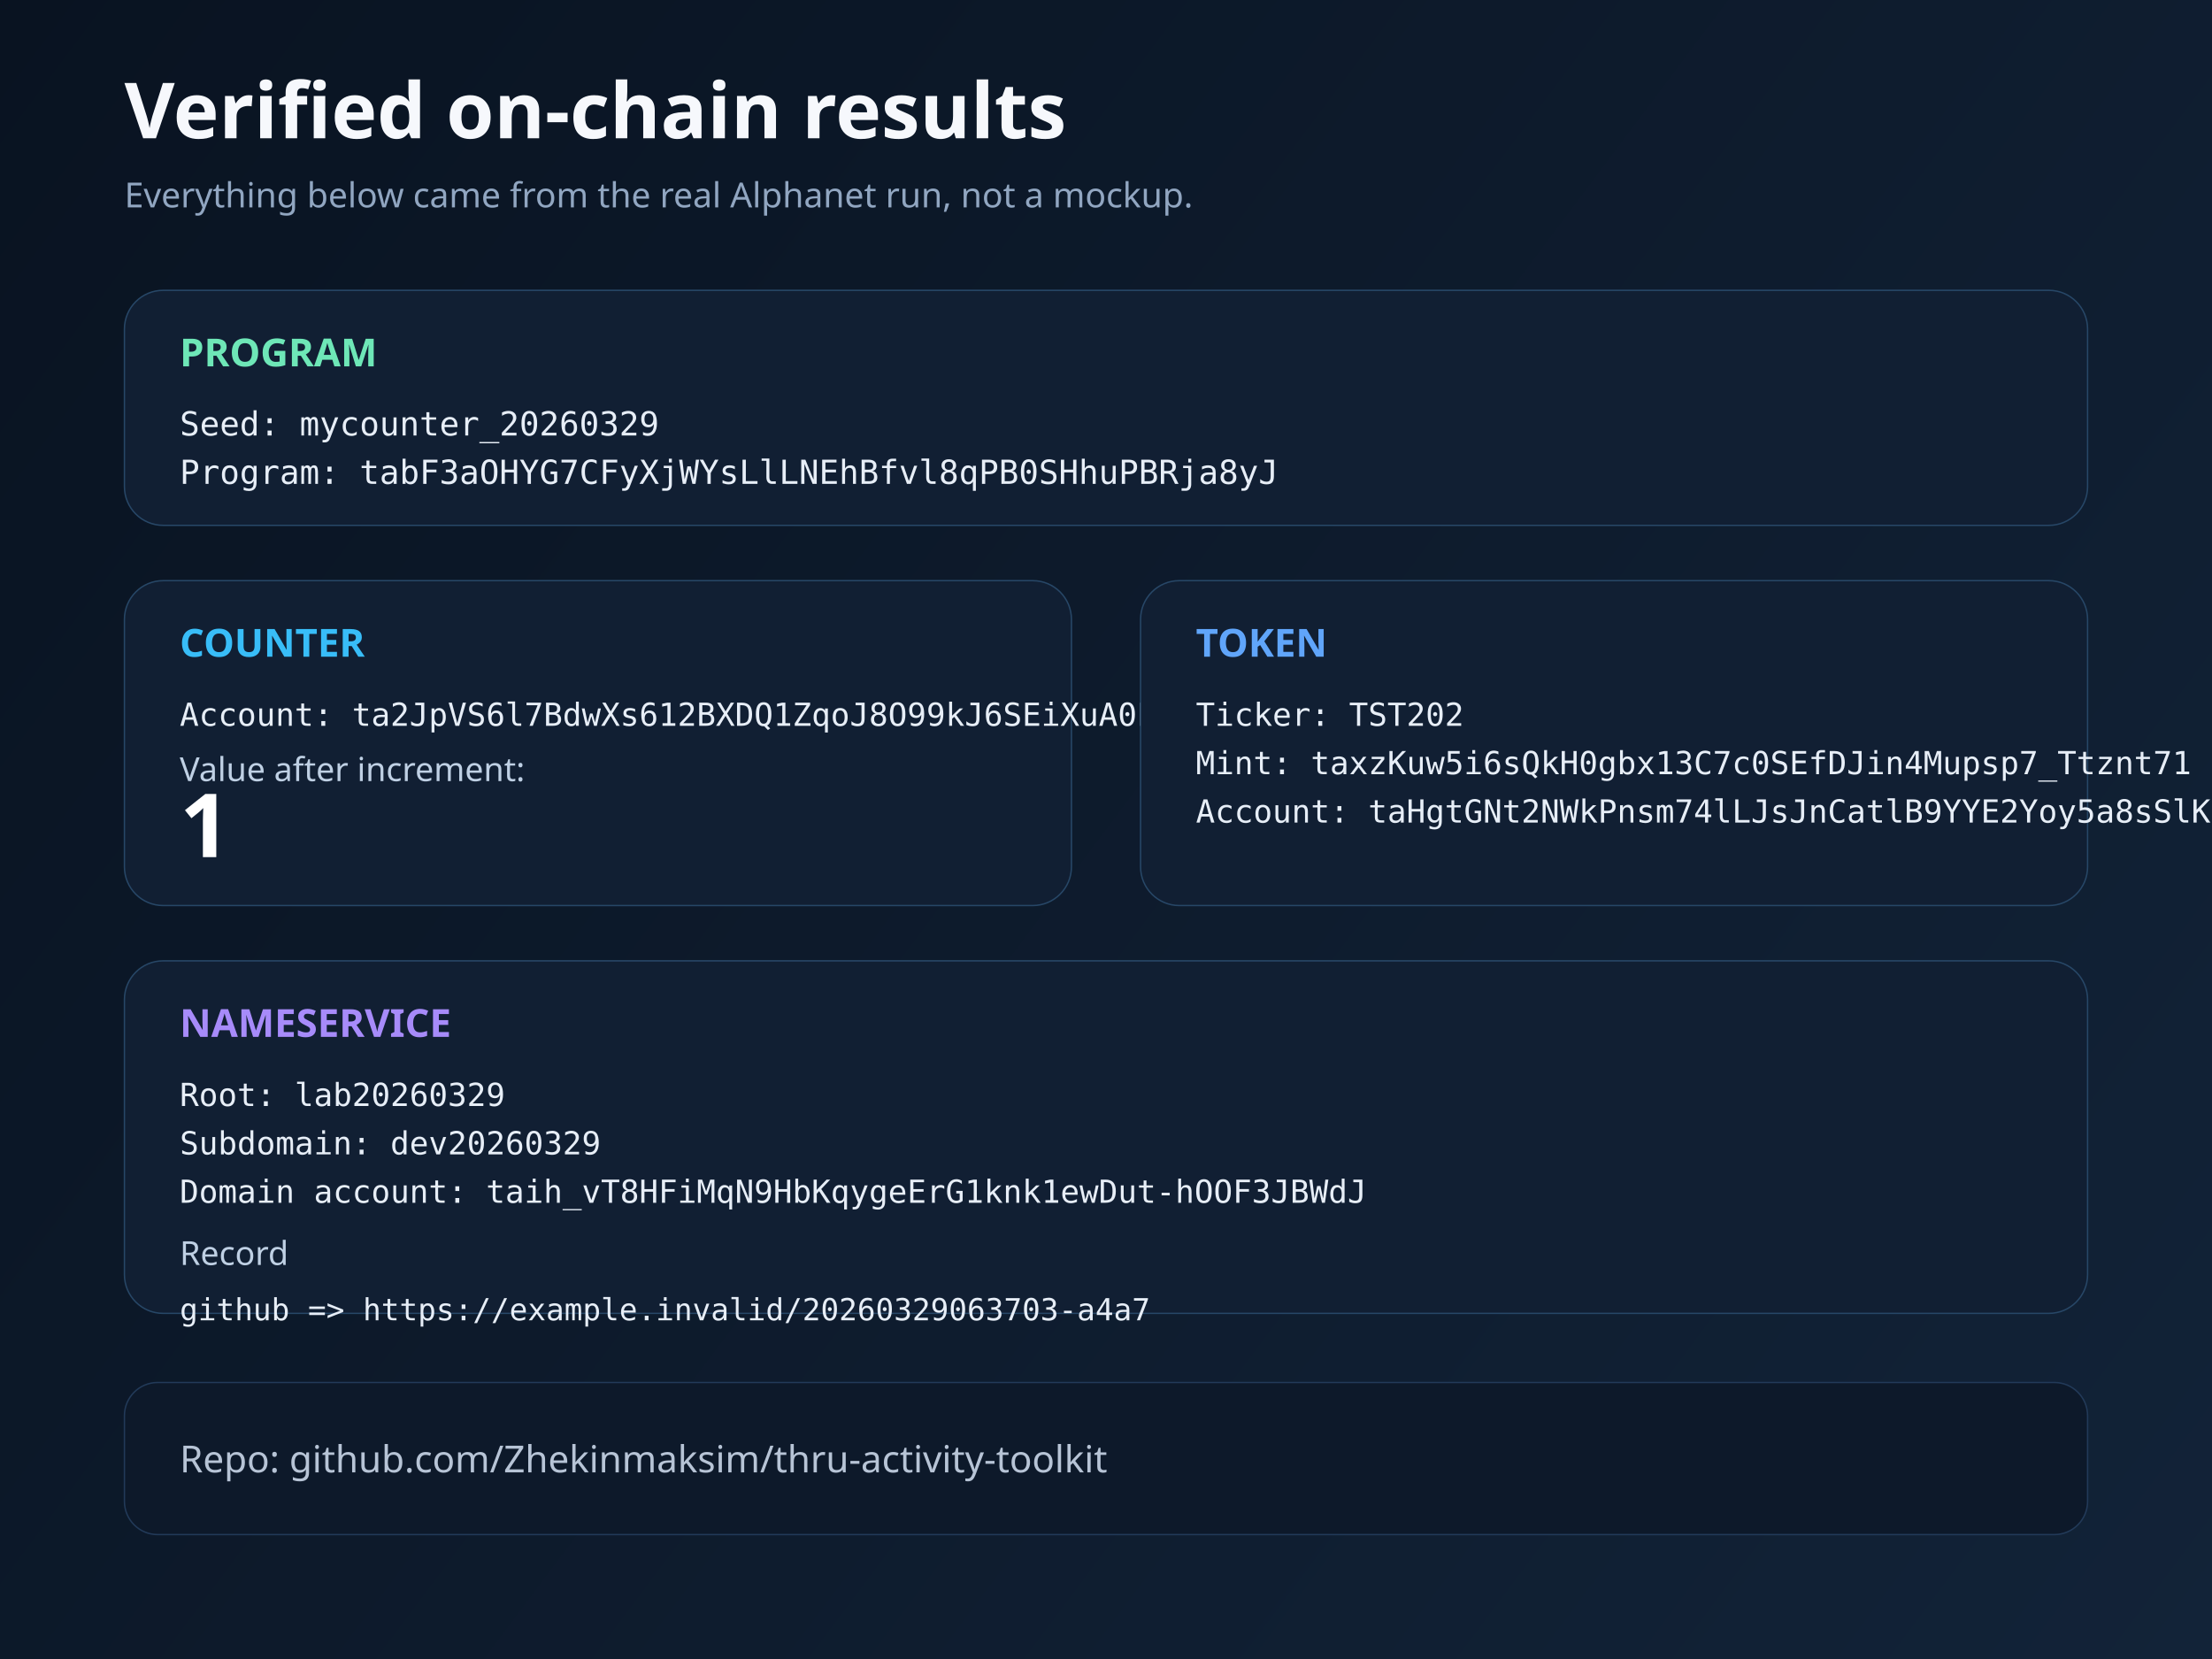
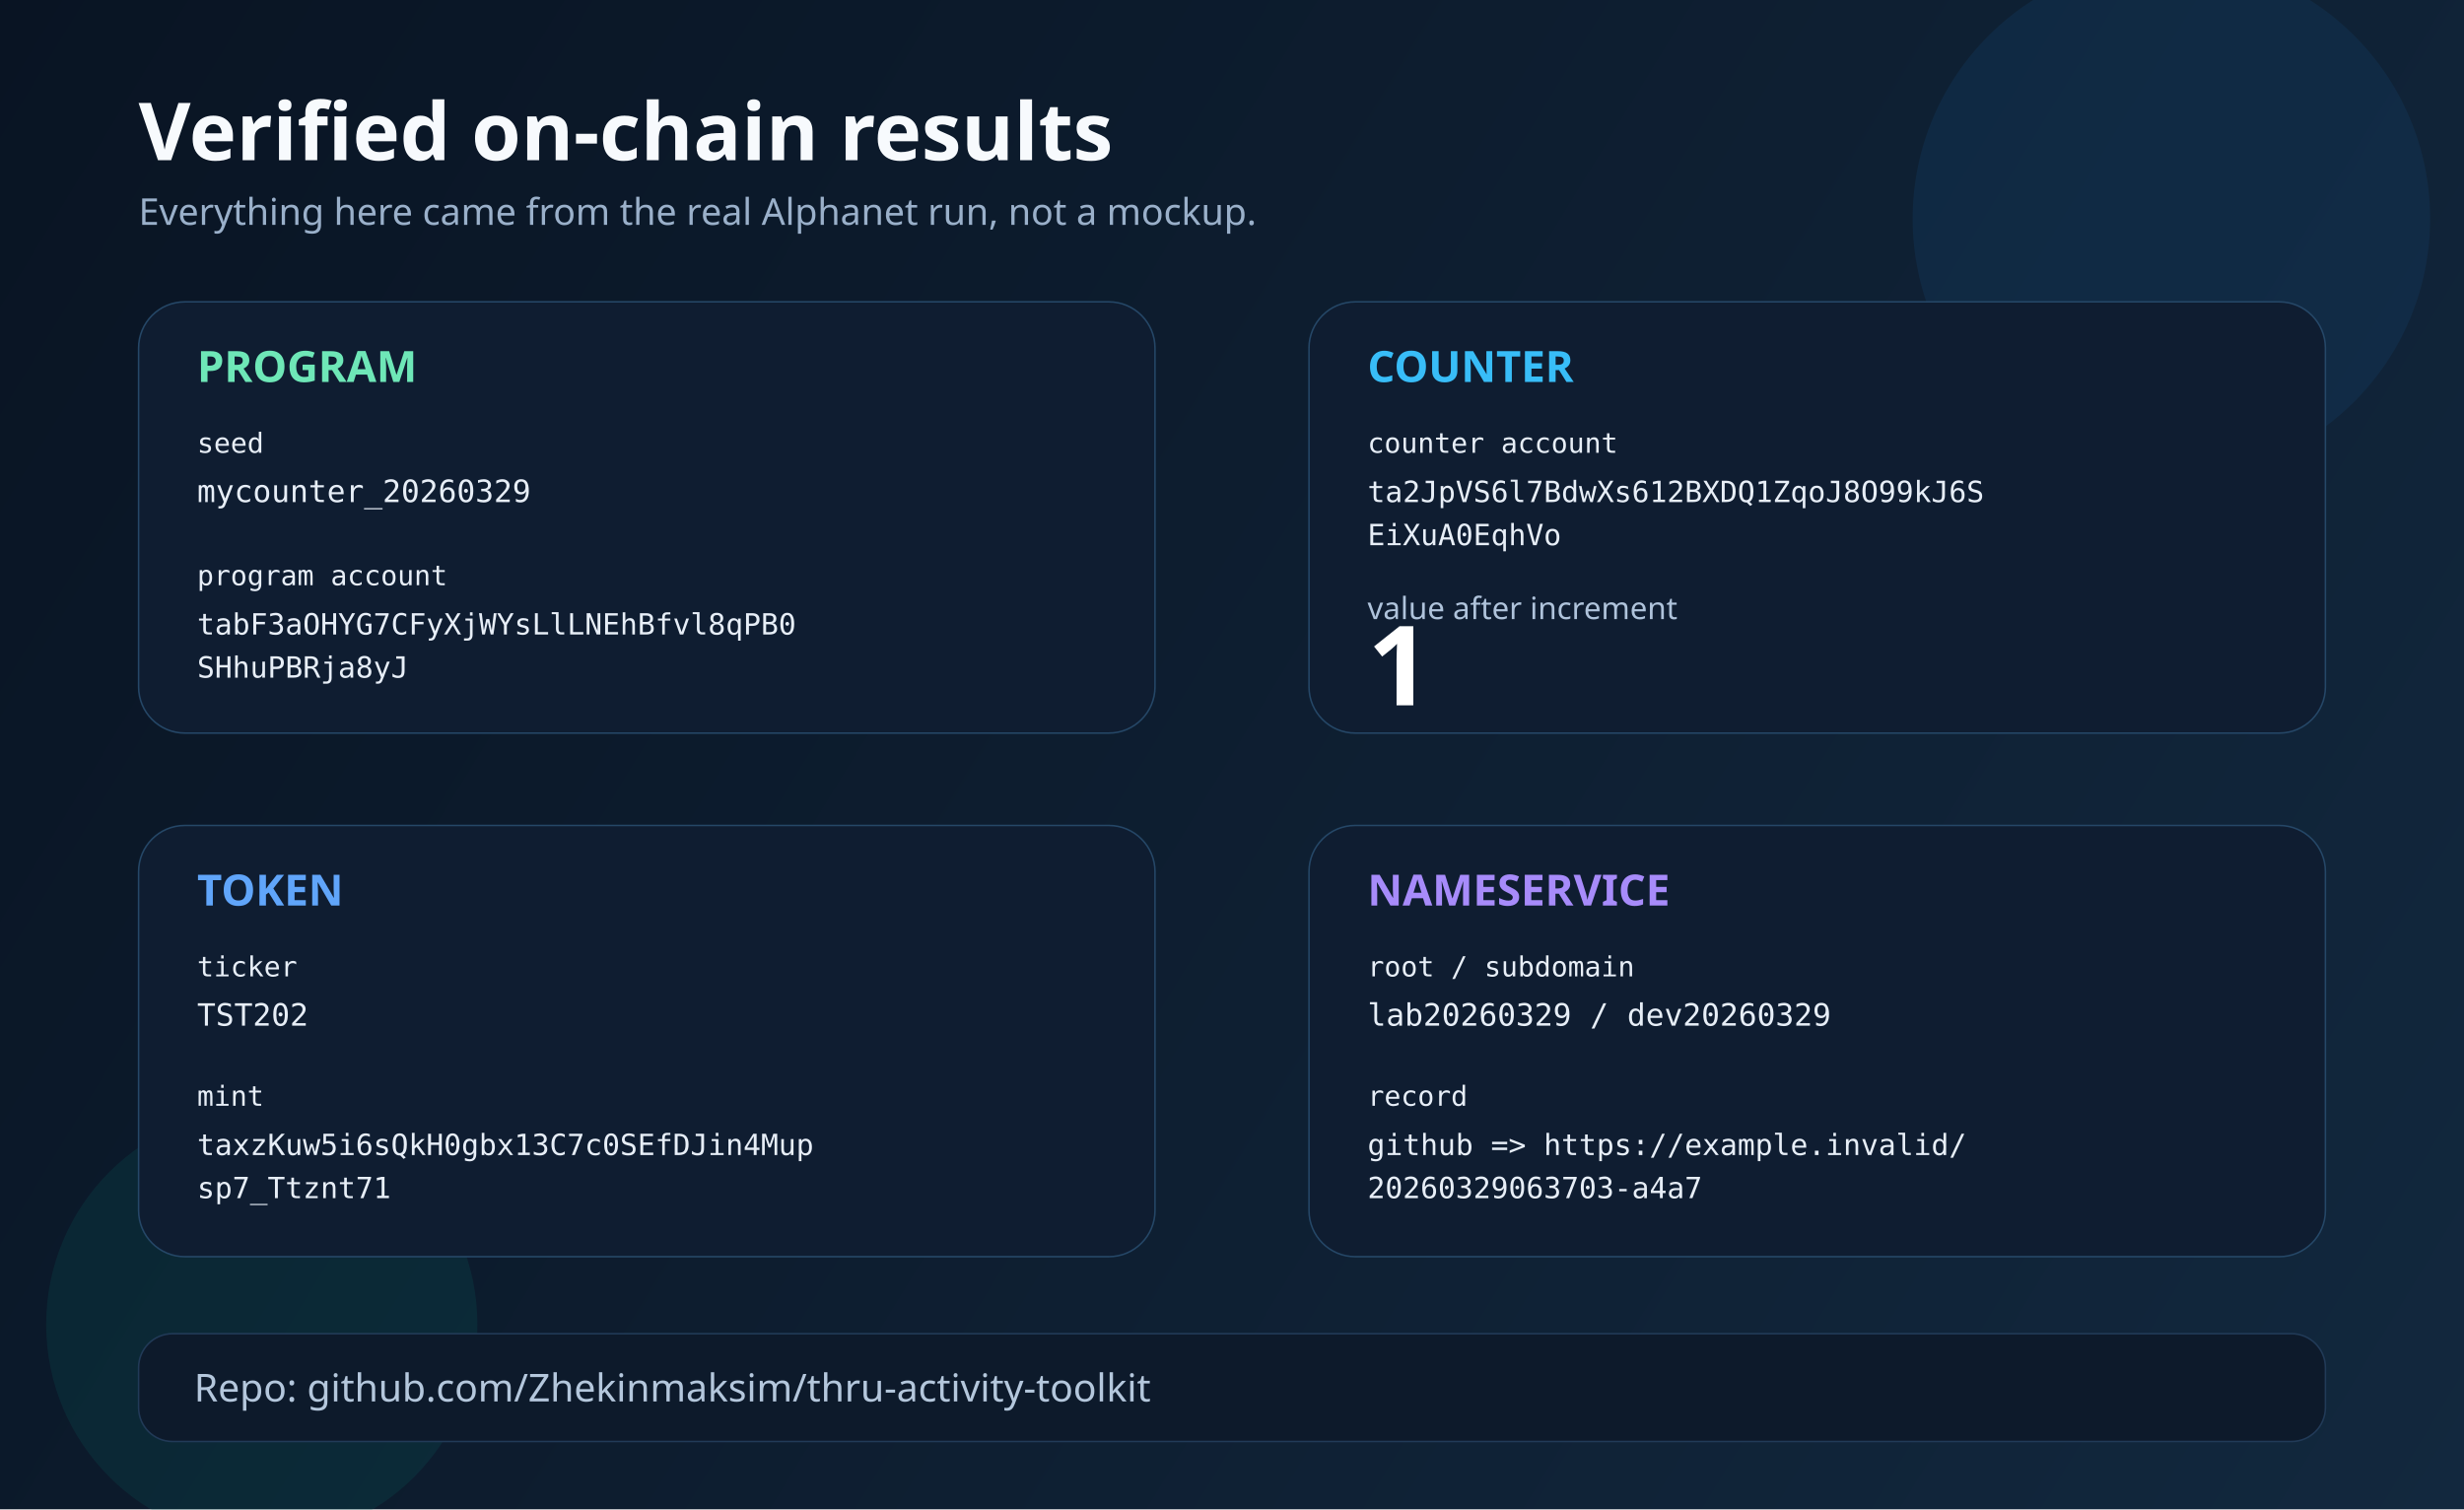
- <svg xmlns="http://www.w3.org/2000/svg" width="1600" height="1200" viewBox="0 0 1600 1200" fill="none">
+ <svg xmlns="http://www.w3.org/2000/svg" width="1600" height="980" viewBox="0 0 1600 980" fill="none">
  <defs>
-     <linearGradient id="bg" x1="0" y1="0" x2="1600" y2="1200" gradientUnits="userSpaceOnUse">
-       <stop stop-color="#091321" />
-       <stop offset="1" stop-color="#122338" />
+     <linearGradient id="bg" x1="0" y1="0" x2="1600" y2="980" gradientUnits="userSpaceOnUse">
+       <stop stop-color="#091423" />
+       <stop offset="1" stop-color="#12283E" />
    </linearGradient>
  </defs>
-   <rect width="1600" height="1200" fill="url(#bg)" />
-   <text x="90" y="100" fill="#F6F8FC" font-family="Avenir Next, Segoe UI, sans-serif" font-size="56" font-weight="700">Verified on-chain results</text>
-   <text x="90" y="150" fill="#91A6C1" font-family="Avenir Next, Segoe UI, sans-serif" font-size="25">Everything below came from the real Alphanet run, not a mockup.</text>
-   <rect x="90" y="210" width="1420" height="170" rx="28" fill="#111F33" stroke="#274767" />
-   <text x="130" y="265" fill="#6EE7B7" font-family="Avenir Next, Segoe UI, sans-serif" font-size="28" font-weight="700">PROGRAM</text>
-   <text x="130" y="315" fill="#E7EEF7" font-family="Menlo, Monaco, monospace" font-size="24">Seed: mycounter_20260329</text>
-   <text x="130" y="350" fill="#E7EEF7" font-family="Menlo, Monaco, monospace" font-size="24">Program: tabF3aOHYG7CFyXjWYsLlLNEhBfvl8qPB0SHhuPBRja8yJ</text>
-   <rect x="90" y="420" width="685" height="235" rx="28" fill="#111F33" stroke="#274767" />
-   <text x="130" y="475" fill="#38BDF8" font-family="Avenir Next, Segoe UI, sans-serif" font-size="28" font-weight="700">COUNTER</text>
-   <text x="130" y="525" fill="#E7EEF7" font-family="Menlo, Monaco, monospace" font-size="23">Account: ta2JpVS6l7BdwXs612BXDQ1ZqoJ8O99kJ6SEiXuA0EqhVo</text>
-   <text x="130" y="565" fill="#BFD0E4" font-family="Avenir Next, Segoe UI, sans-serif" font-size="24">Value after increment:</text>
-   <text x="130" y="620" fill="#FFFFFF" font-family="Avenir Next, Segoe UI, sans-serif" font-size="64" font-weight="700">1</text>
-   <rect x="825" y="420" width="685" height="235" rx="28" fill="#111F33" stroke="#274767" />
-   <text x="865" y="475" fill="#60A5FA" font-family="Avenir Next, Segoe UI, sans-serif" font-size="28" font-weight="700">TOKEN</text>
-   <text x="865" y="525" fill="#E7EEF7" font-family="Menlo, Monaco, monospace" font-size="23">Ticker: TST202</text>
-   <text x="865" y="560" fill="#E7EEF7" font-family="Menlo, Monaco, monospace" font-size="23">Mint: taxzKuw5i6sQkH0gbx13C7c0SEfDJin4Mupsp7_Ttznt71</text>
-   <text x="865" y="595" fill="#E7EEF7" font-family="Menlo, Monaco, monospace" font-size="23">Account: taHgtGNt2NWkPnsm74lLJsJnCatlB9YYE2Yoy5a8sSlK1Y</text>
-   <rect x="90" y="695" width="1420" height="255" rx="28" fill="#111F33" stroke="#274767" />
-   <text x="130" y="750" fill="#A78BFA" font-family="Avenir Next, Segoe UI, sans-serif" font-size="28" font-weight="700">NAMESERVICE</text>
-   <text x="130" y="800" fill="#E7EEF7" font-family="Menlo, Monaco, monospace" font-size="23">Root: lab20260329</text>
-   <text x="130" y="835" fill="#E7EEF7" font-family="Menlo, Monaco, monospace" font-size="23">Subdomain: dev20260329</text>
-   <text x="130" y="870" fill="#E7EEF7" font-family="Menlo, Monaco, monospace" font-size="23">Domain account: taih_vT8HFiMqN9HbKqygeErG1knk1ewDut-hOOF3JBWdJ</text>
-   <text x="130" y="915" fill="#BFD0E4" font-family="Avenir Next, Segoe UI, sans-serif" font-size="24">Record</text>
-   <text x="130" y="955" fill="#E7EEF7" font-family="Menlo, Monaco, monospace" font-size="22">github =&gt; https://example.invalid/20260329063703-a4a7</text>
-   <rect x="90" y="1000" width="1420" height="110" rx="24" fill="#0D192A" stroke="#223A59" />
-   <text x="130" y="1065" fill="#B7C4D6" font-family="Avenir Next, Segoe UI, sans-serif" font-size="27">
+   <rect width="1600" height="980" fill="url(#bg)" />
+   <circle cx="1410" cy="142" r="168" fill="#13395A" fill-opacity="0.4" />
+   <circle cx="170" cy="860" r="140" fill="#0B6D69" fill-opacity="0.18" />
+   <text x="90" y="104" fill="#F7FAFD" font-family="Avenir Next, Segoe UI, sans-serif" font-size="52" font-weight="700">Verified on-chain results</text>
+   <text x="90" y="146" fill="#9AB0CA" font-family="Avenir Next, Segoe UI, sans-serif" font-size="24">
+     Everything here came from the real Alphanet run, not a mockup.
+   </text>
+   <rect x="90" y="196" width="660" height="280" rx="30" fill="#0F1D31" stroke="#254767" />
+   <text x="128" y="248" fill="#6EE7B7" font-family="Avenir Next, Segoe UI, sans-serif" font-size="28" font-weight="700">PROGRAM</text>
+   <text x="128" y="294" fill="#E7EEF7" font-family="Menlo, Monaco, monospace" font-size="18">seed</text>
+   <text x="128" y="326" fill="#E7EEF7" font-family="Menlo, Monaco, monospace" font-size="20">mycounter_20260329</text>
+   <text x="128" y="380" fill="#E7EEF7" font-family="Menlo, Monaco, monospace" font-size="18">program account</text>
+   <text x="128" y="412" fill="#E7EEF7" font-family="Menlo, Monaco, monospace" font-size="19">tabF3aOHYG7CFyXjWYsLlLNEhBfvl8qPB0</text>
+   <text x="128" y="440" fill="#E7EEF7" font-family="Menlo, Monaco, monospace" font-size="19">SHhuPBRja8yJ</text>
+   <rect x="850" y="196" width="660" height="280" rx="30" fill="#0F1D31" stroke="#254767" />
+   <text x="888" y="248" fill="#38BDF8" font-family="Avenir Next, Segoe UI, sans-serif" font-size="28" font-weight="700">COUNTER</text>
+   <text x="888" y="294" fill="#E7EEF7" font-family="Menlo, Monaco, monospace" font-size="18">counter account</text>
+   <text x="888" y="326" fill="#E7EEF7" font-family="Menlo, Monaco, monospace" font-size="19">ta2JpVS6l7BdwXs612BXDQ1ZqoJ8O99kJ6S</text>
+   <text x="888" y="354" fill="#E7EEF7" font-family="Menlo, Monaco, monospace" font-size="19">EiXuA0EqhVo</text>
+   <text x="888" y="402" fill="#AFC3DB" font-family="Avenir Next, Segoe UI, sans-serif" font-size="20">value after increment</text>
+   <text x="888" y="458" fill="#FFFFFF" font-family="Avenir Next, Segoe UI, sans-serif" font-size="72" font-weight="700">1</text>
+   <rect x="90" y="536" width="660" height="280" rx="30" fill="#0F1D31" stroke="#254767" />
+   <text x="128" y="588" fill="#60A5FA" font-family="Avenir Next, Segoe UI, sans-serif" font-size="28" font-weight="700">TOKEN</text>
+   <text x="128" y="634" fill="#E7EEF7" font-family="Menlo, Monaco, monospace" font-size="18">ticker</text>
+   <text x="128" y="666" fill="#E7EEF7" font-family="Menlo, Monaco, monospace" font-size="20">TST202</text>
+   <text x="128" y="718" fill="#E7EEF7" font-family="Menlo, Monaco, monospace" font-size="18">mint</text>
+   <text x="128" y="750" fill="#E7EEF7" font-family="Menlo, Monaco, monospace" font-size="19">taxzKuw5i6sQkH0gbx13C7c0SEfDJin4Mup</text>
+   <text x="128" y="778" fill="#E7EEF7" font-family="Menlo, Monaco, monospace" font-size="19">sp7_Ttznt71</text>
+   <rect x="850" y="536" width="660" height="280" rx="30" fill="#0F1D31" stroke="#254767" />
+   <text x="888" y="588" fill="#A78BFA" font-family="Avenir Next, Segoe UI, sans-serif" font-size="28" font-weight="700">NAMESERVICE</text>
+   <text x="888" y="634" fill="#E7EEF7" font-family="Menlo, Monaco, monospace" font-size="18">root / subdomain</text>
+   <text x="888" y="666" fill="#E7EEF7" font-family="Menlo, Monaco, monospace" font-size="20">lab20260329 / dev20260329</text>
+   <text x="888" y="718" fill="#E7EEF7" font-family="Menlo, Monaco, monospace" font-size="18">record</text>
+   <text x="888" y="750" fill="#E7EEF7" font-family="Menlo, Monaco, monospace" font-size="19">github =&gt; https://example.invalid/</text>
+   <text x="888" y="778" fill="#E7EEF7" font-family="Menlo, Monaco, monospace" font-size="19">20260329063703-a4a7</text>
+   <rect x="90" y="866" width="1420" height="70" rx="22" fill="#0D1A2B" stroke="#213A57" />
+   <text x="126" y="910" fill="#B4C7DC" font-family="Avenir Next, Segoe UI, sans-serif" font-size="25">
    Repo: github.com/Zhekinmaksim/thru-activity-toolkit
  </text>
</svg>
